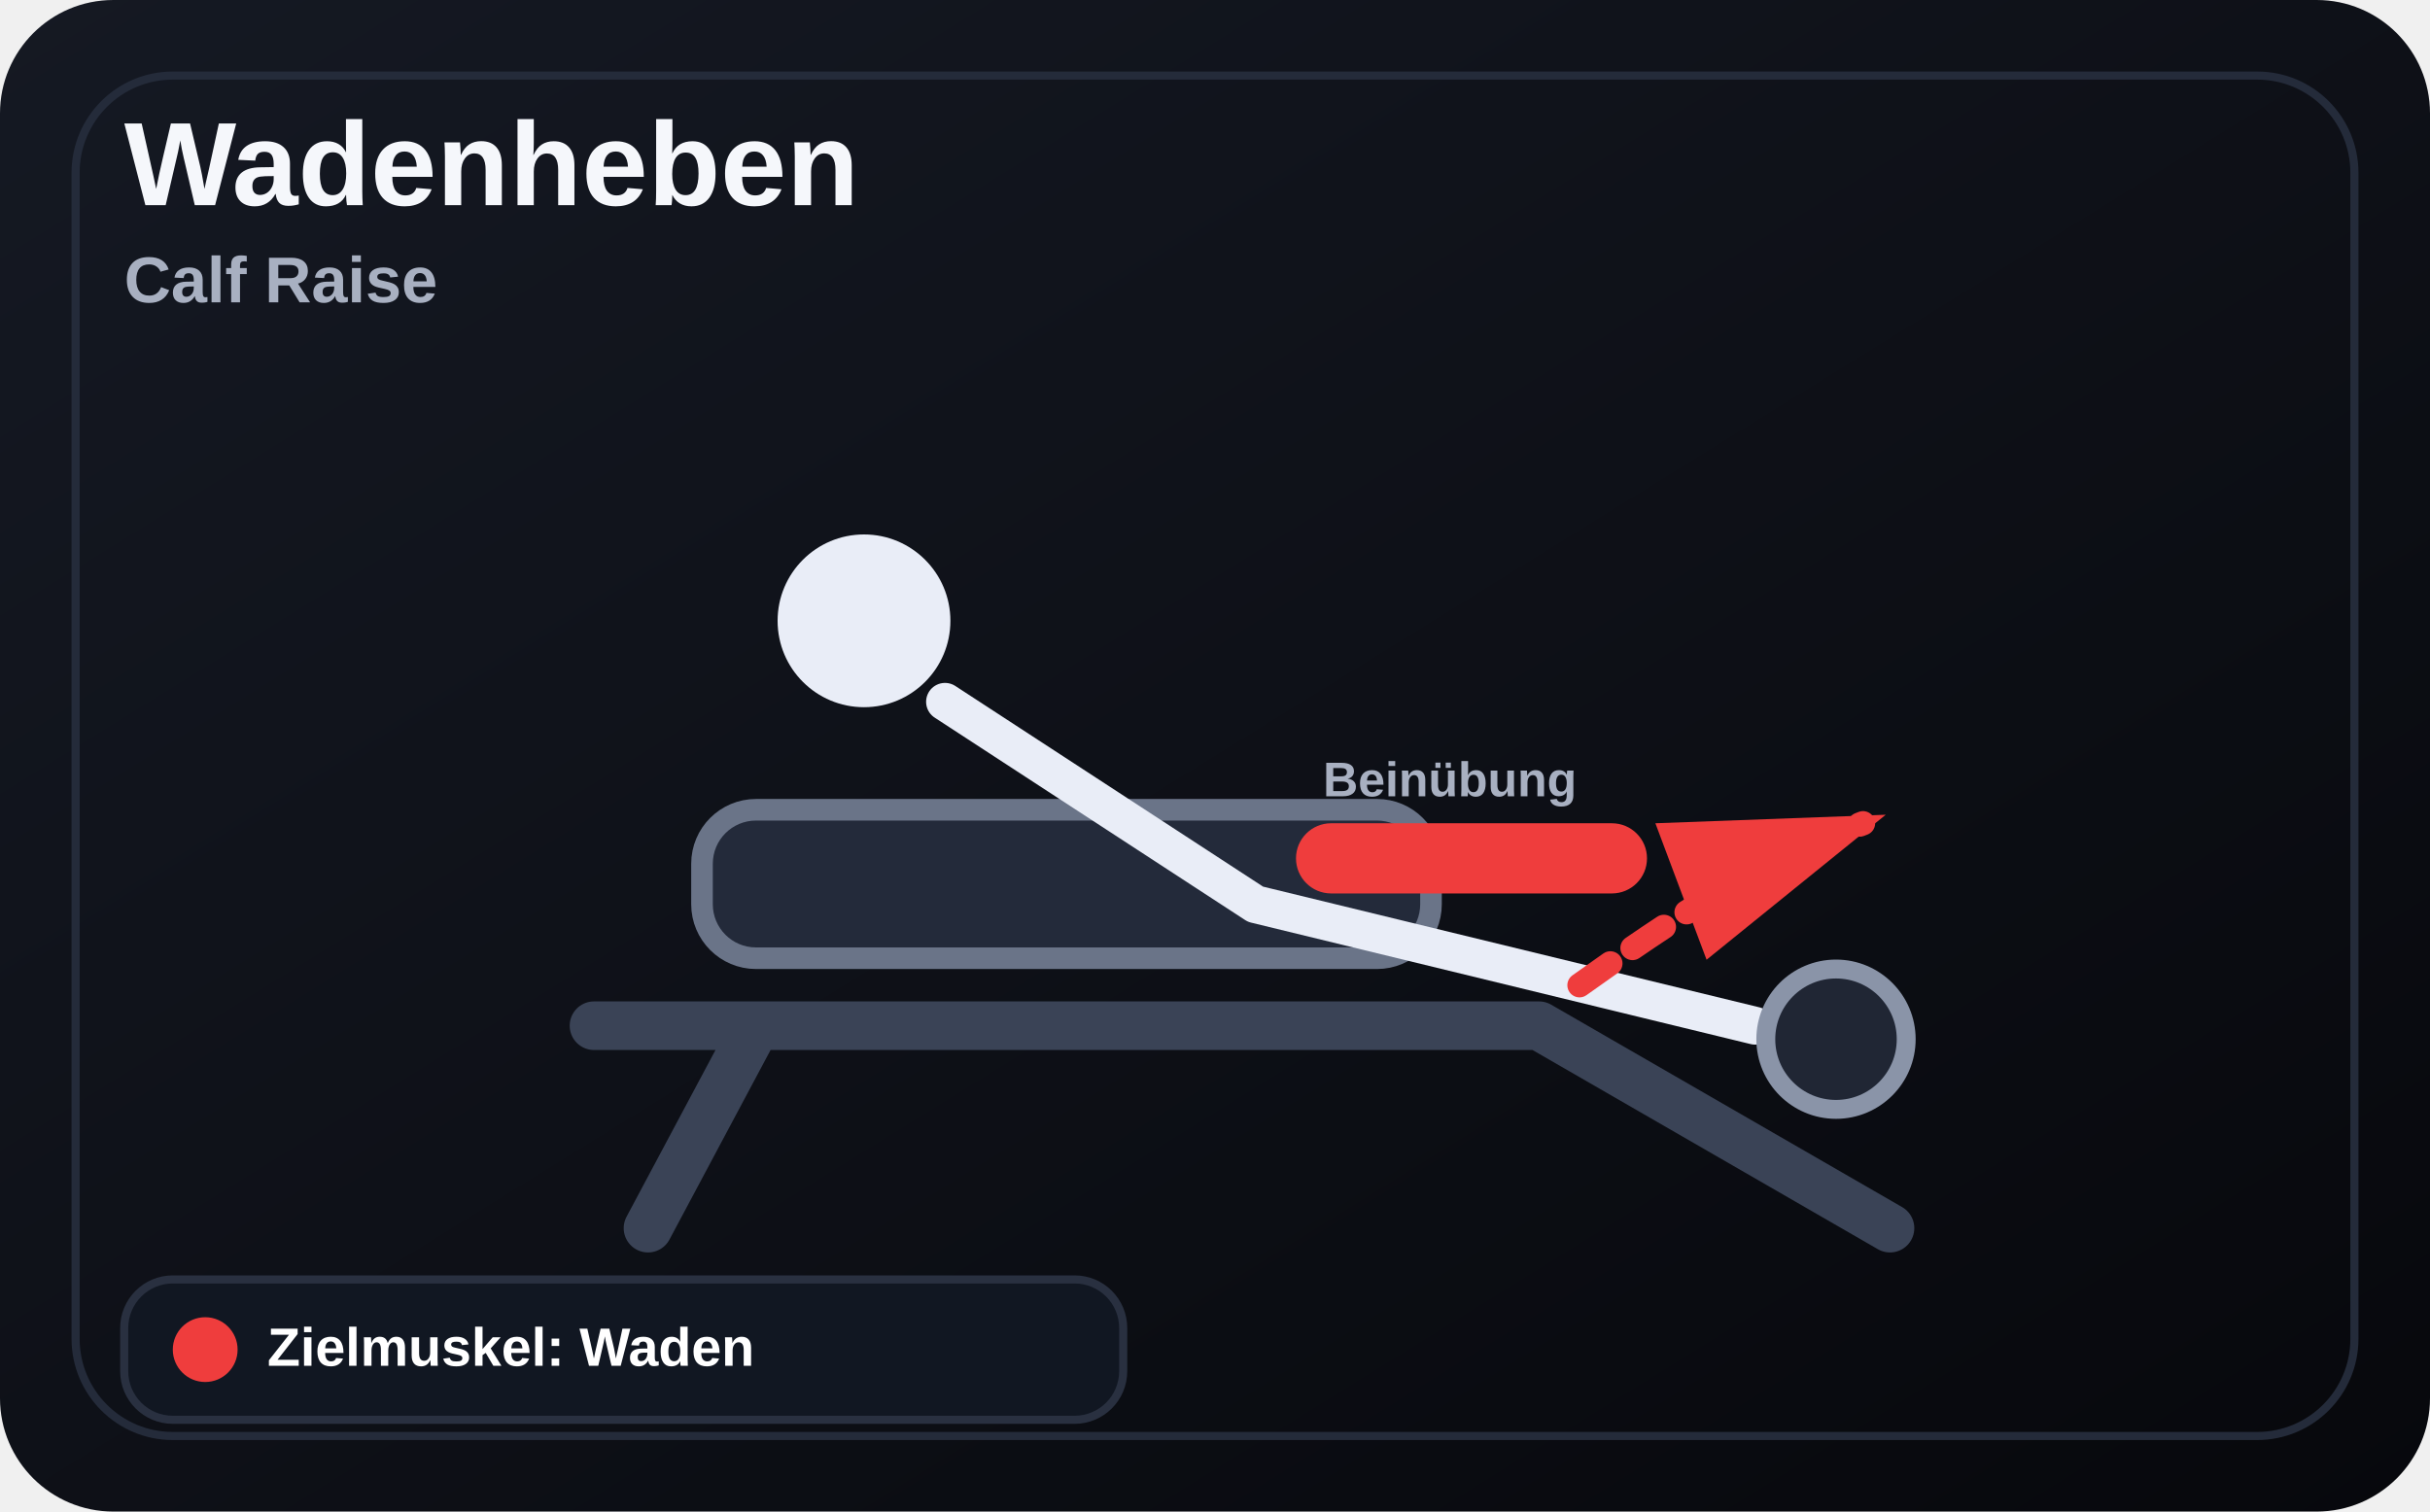
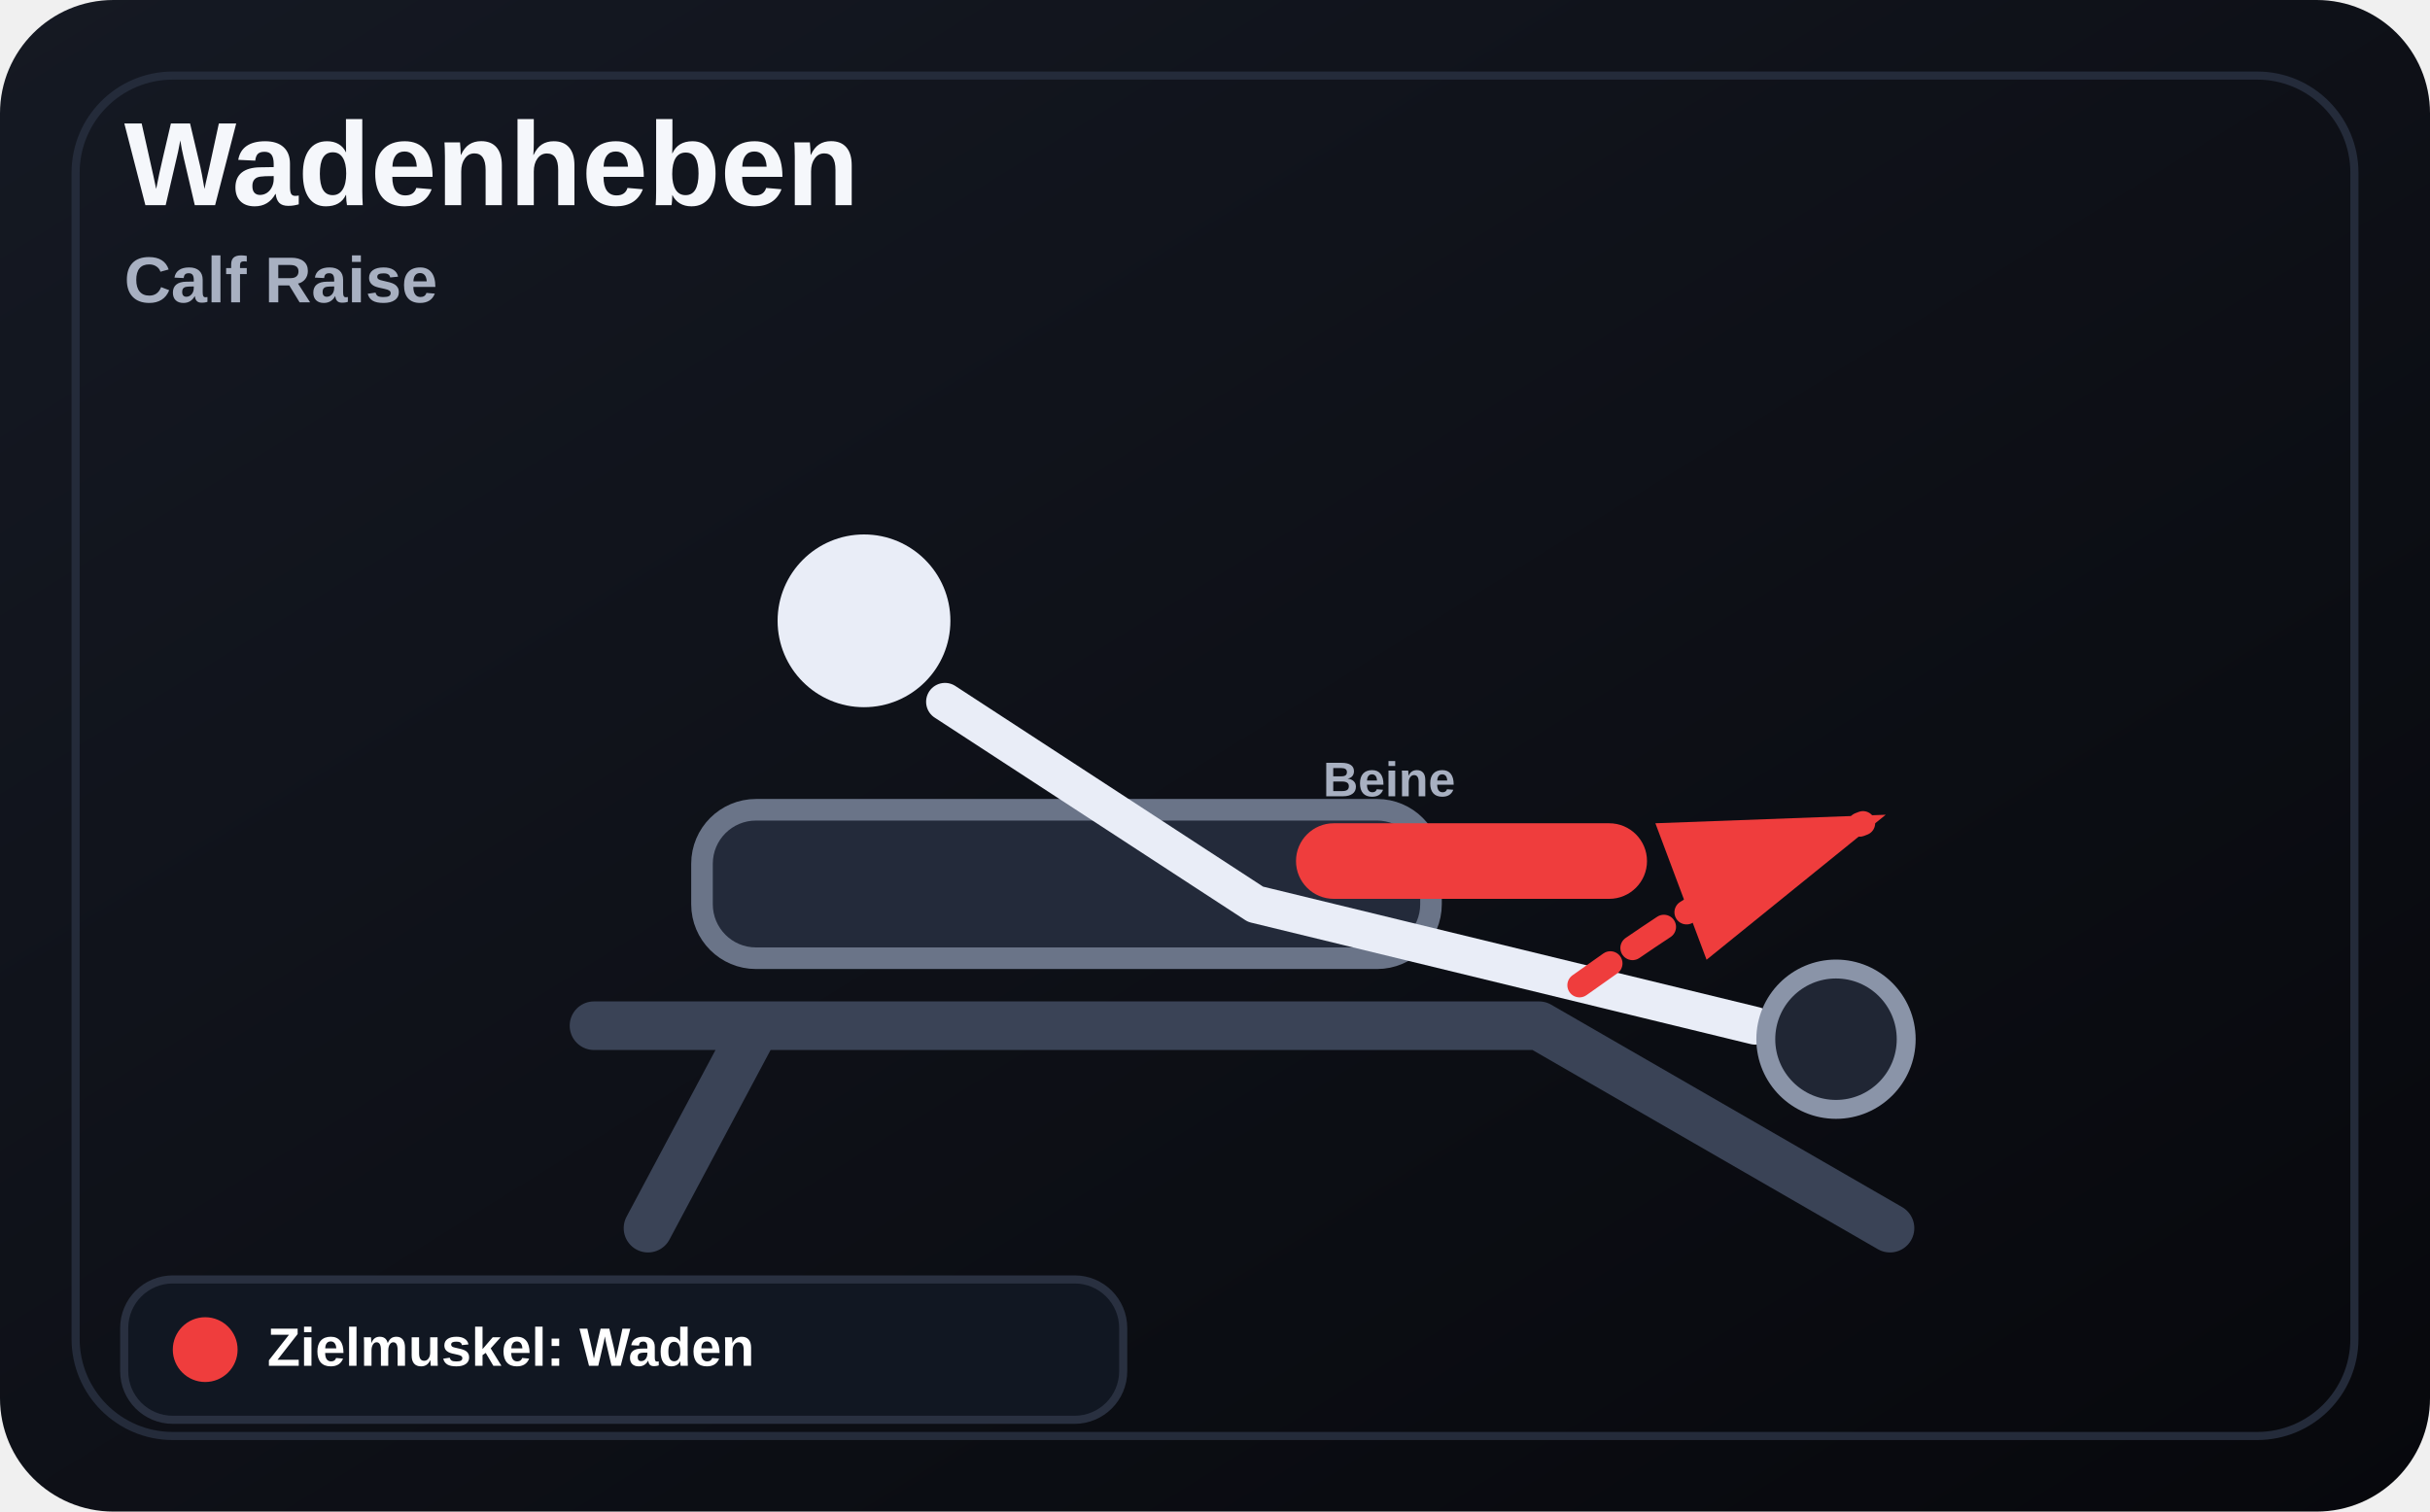
<svg xmlns="http://www.w3.org/2000/svg" viewBox="0 0 900 560">
  <defs>
    <linearGradient id="bg" x1="0" y1="0" x2="1" y2="1">
      <stop offset="0%" stop-color="#151923" />
      <stop offset="100%" stop-color="#07080c" />
    </linearGradient>
-     <style>
-       .title{font:900 44px Arial,sans-serif;fill:#f5f7fb}
-       .sub{font:700 24px Arial,sans-serif;fill:#a8b0c1}
-       .label{font:900 20px Arial,sans-serif;fill:#fff}
-       .note{font:800 18px Arial,sans-serif;fill:#a8b0c1}
-       .machine{fill:none;stroke:#3a4356;stroke-width:18;stroke-linecap:round;stroke-linejoin:round}
-       .machine2{fill:none;stroke:#566178;stroke-width:11;stroke-linecap:round;stroke-linejoin:round}
-       .person{fill:none;stroke:#e9edf7;stroke-width:14;stroke-linecap:round;stroke-linejoin:round}
-       .thin{fill:none;stroke:#e9edf7;stroke-width:9;stroke-linecap:round;stroke-linejoin:round}
-       .personFill{fill:#e9edf7}
-       .bar{stroke:#a8b0c1;stroke-width:16;stroke-linecap:round;fill:none}
-       .seat{fill:#232a3a;stroke:#6a7488;stroke-width:8}
-       .plate{fill:#202634;stroke:#8a94a8;stroke-width:7}
-       .arrow{fill:none;stroke:#ef3d3d;stroke-width:9;stroke-linecap:round;stroke-linejoin:round;stroke-dasharray:14 10;marker-end:url(#arrowhead)}
-       .highlight{fill:#ef3d3d}
-     </style>
+     <style>.title{font:900 44px Arial,sans-serif;fill:#f5f7fb}.sub{font:700 24px Arial,sans-serif;fill:#a8b0c1}.label{font:900 20px Arial,sans-serif;fill:#fff}.small{font:800 18px Arial,sans-serif;fill:#a8b0c1}.machine{fill:none;stroke:#3a4356;stroke-width:18;stroke-linecap:round;stroke-linejoin:round}.machine2{fill:none;stroke:#566178;stroke-width:11;stroke-linecap:round;stroke-linejoin:round}.person{fill:none;stroke:#e9edf7;stroke-width:14;stroke-linecap:round;stroke-linejoin:round}.personFill{fill:#e9edf7}.bar{stroke:#a8b0c1;stroke-width:16;stroke-linecap:round;fill:none}.seat{fill:#232a3a;stroke:#6a7488;stroke-width:8}.plate{fill:#202634;stroke:#8a94a8;stroke-width:7}.arrow{fill:none;stroke:#ef3d3d;stroke-width:9;stroke-linecap:round;stroke-linejoin:round;stroke-dasharray:14 10;marker-end:url(#arrowhead)}.highlight{fill:#ef3d3d}</style>
    <marker id="arrowhead" markerWidth="10" markerHeight="10" refX="8" refY="3" orient="auto">
      <path d="M0,0 L0,6 L9,3 z" fill="#ef3d3d" />
    </marker>
  </defs>
  <rect width="900" height="560" rx="42" fill="url(#bg)" />
  <rect x="28" y="28" width="844" height="504" rx="36" fill="none" stroke="#242b3a" stroke-width="3" />
  <text x="46" y="76" class="title">Wadenheben</text>
  <text x="46" y="112" class="sub">Calf Raise</text>
-   <path class="machine" d="M220 380H570L700 455M280 380L240 455" />
-   <rect class="seat" x="260" y="300" width="270" height="55" rx="20" />
-   <circle class="personFill" cx="320" cy="230" r="32" />
-   <path class="person" d="M350 260L465 335L650 380" />
-   <circle class="plate" cx="680" cy="385" r="26" />
-   <path class="arrow" d="M585 365C620 340 650 320 690 305" />
-   <rect class="highlight" x="480" y="305" width="130" height="26" rx="13" />
-   <text x="490" y="295" class="note">Beinübung</text>
+   <path d="M220 380H570L700 455M280 380L240 455" class="machine" />
+   <rect x="260" y="300" width="270" height="55" rx="20" class="seat" />
+   <circle cx="320" cy="230" r="32" class="personFill" />
+   <path d="M350 260L465 335L650 380" class="person" />
+   <circle cx="680" cy="385" r="26" class="plate" />
+   <path d="M585 365C620 340 650 320 690 305" class="arrow" />
+   <rect x="480" y="305" width="130" height="28" rx="14" class="highlight" />
+   <text x="490" y="295" class="small">Beine</text>
  <rect x="46" y="474" width="370" height="52" rx="18" fill="#111722" stroke="#293040" stroke-width="3" />
  <circle cx="76" cy="500" r="12" fill="#ef3d3d" />
  <text x="99" y="506" class="label">Zielmuskel: Waden</text>
</svg>
